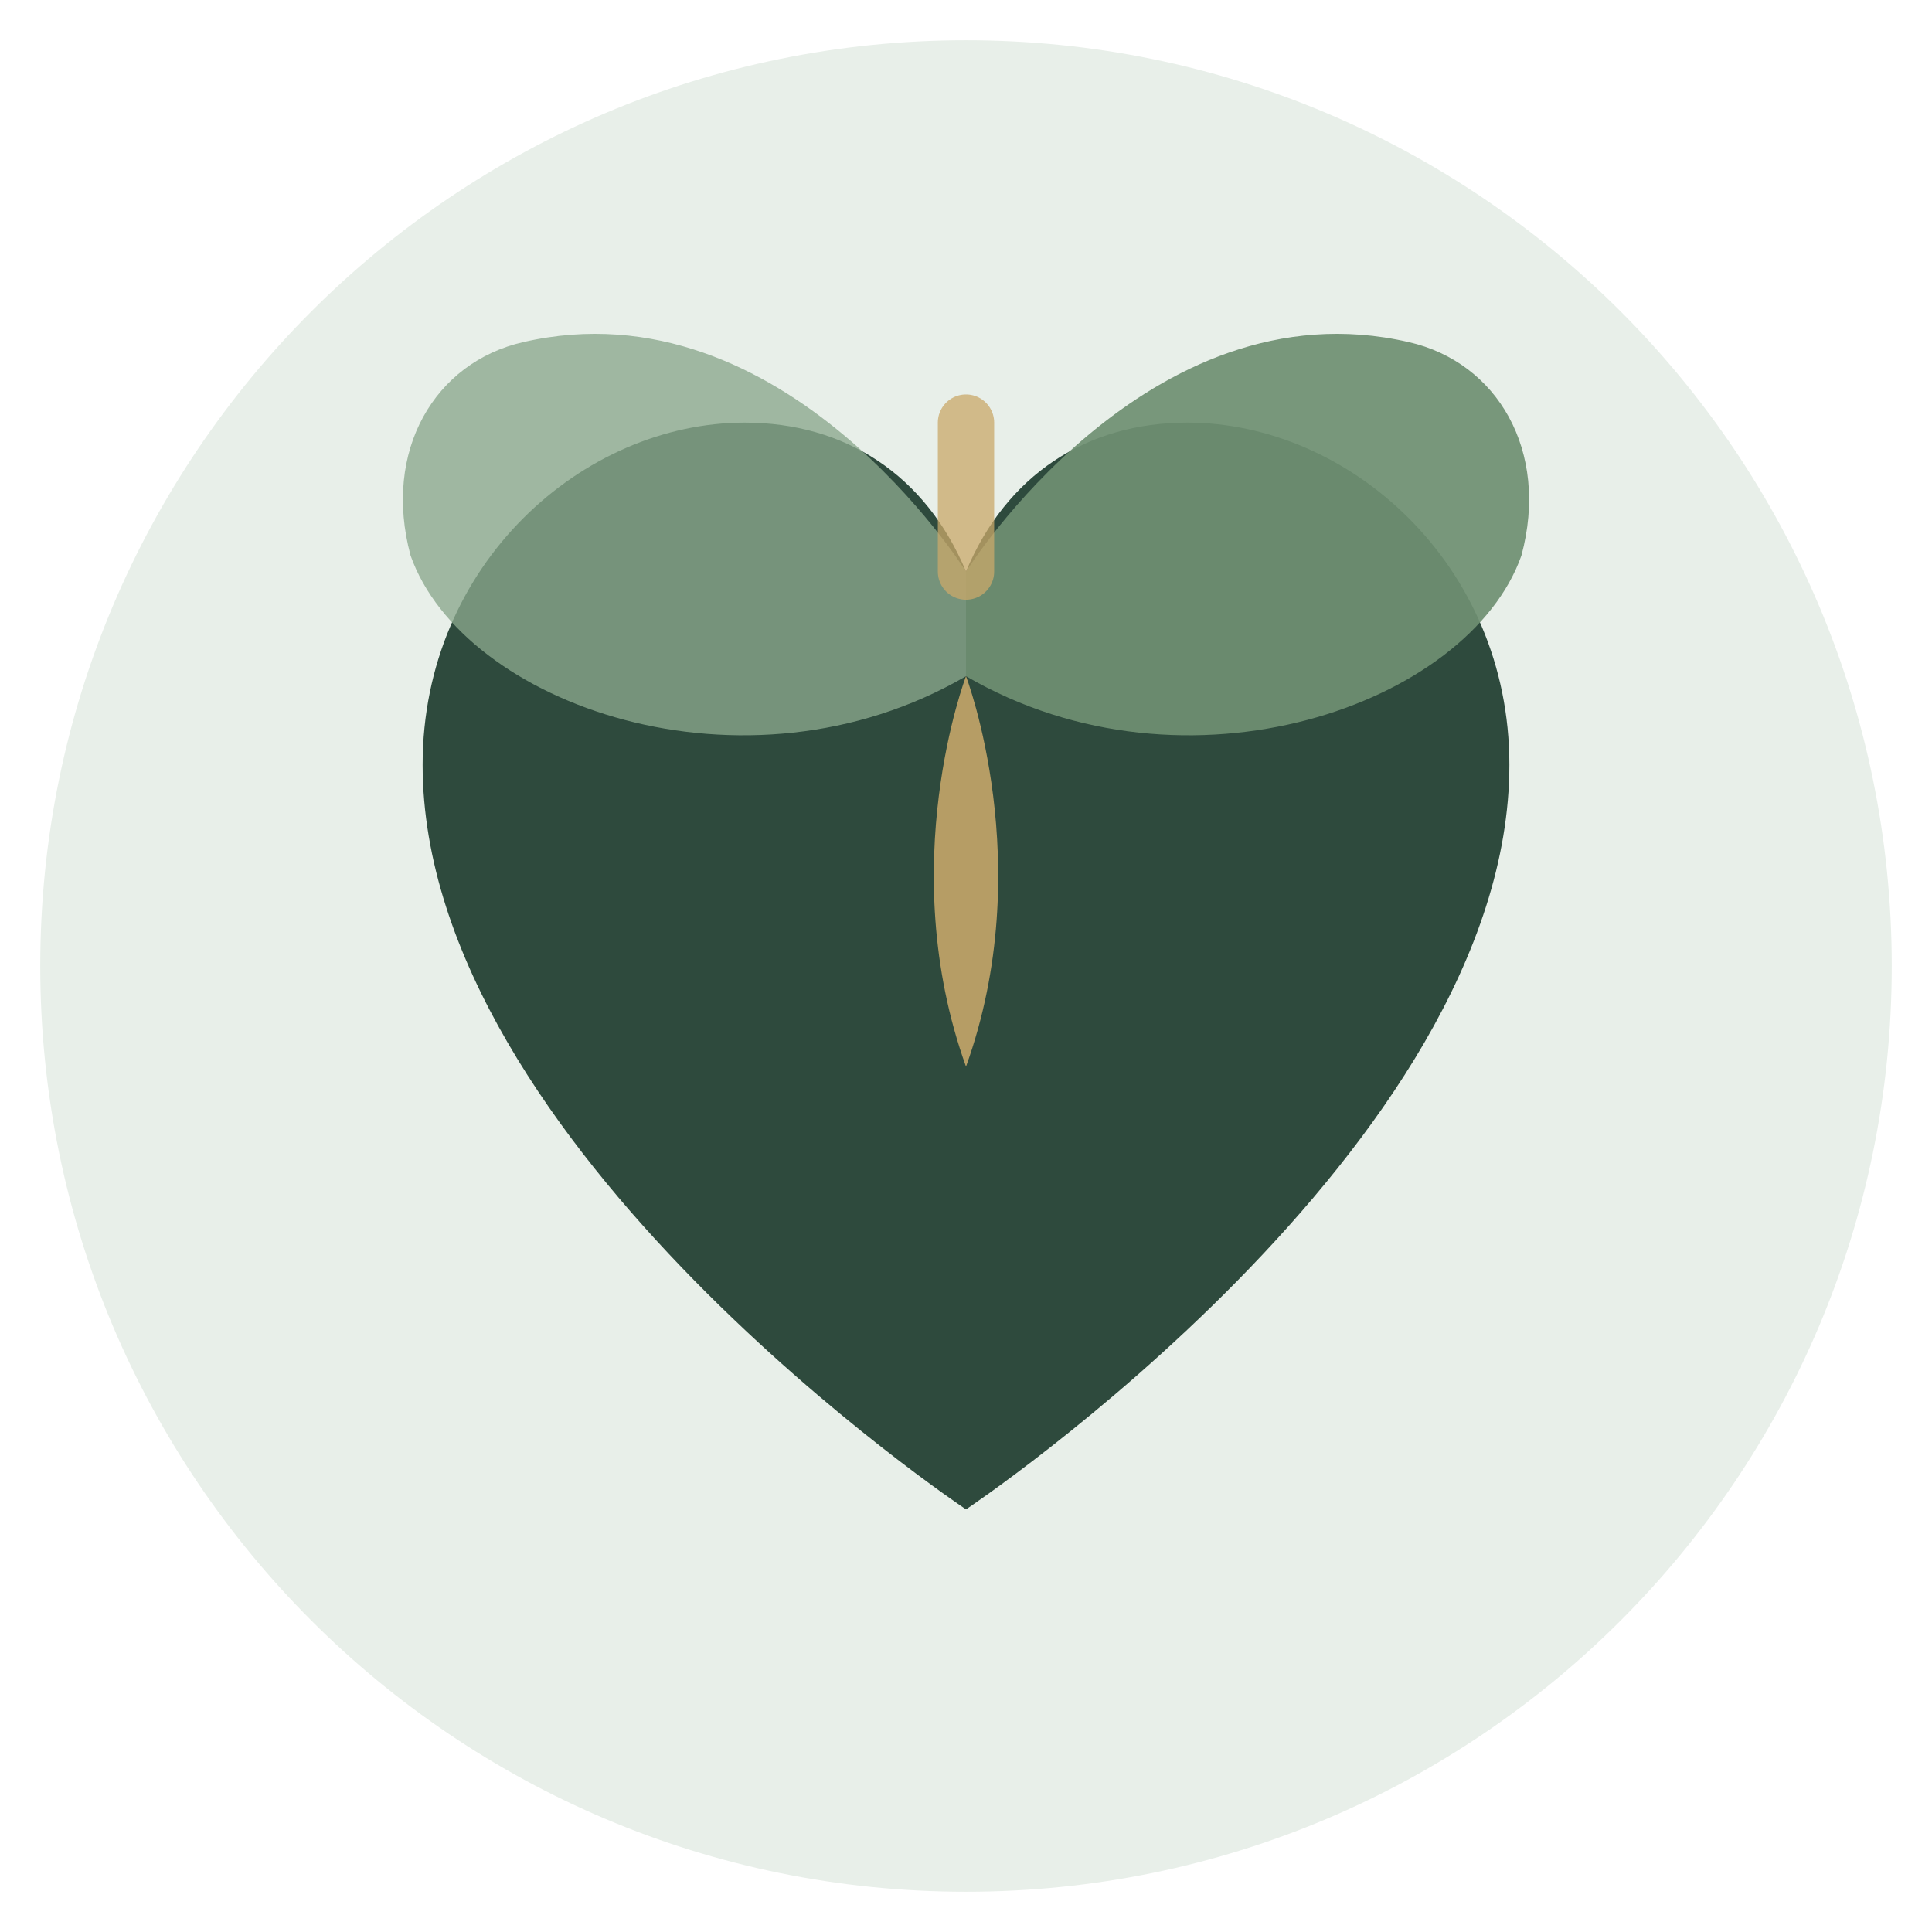
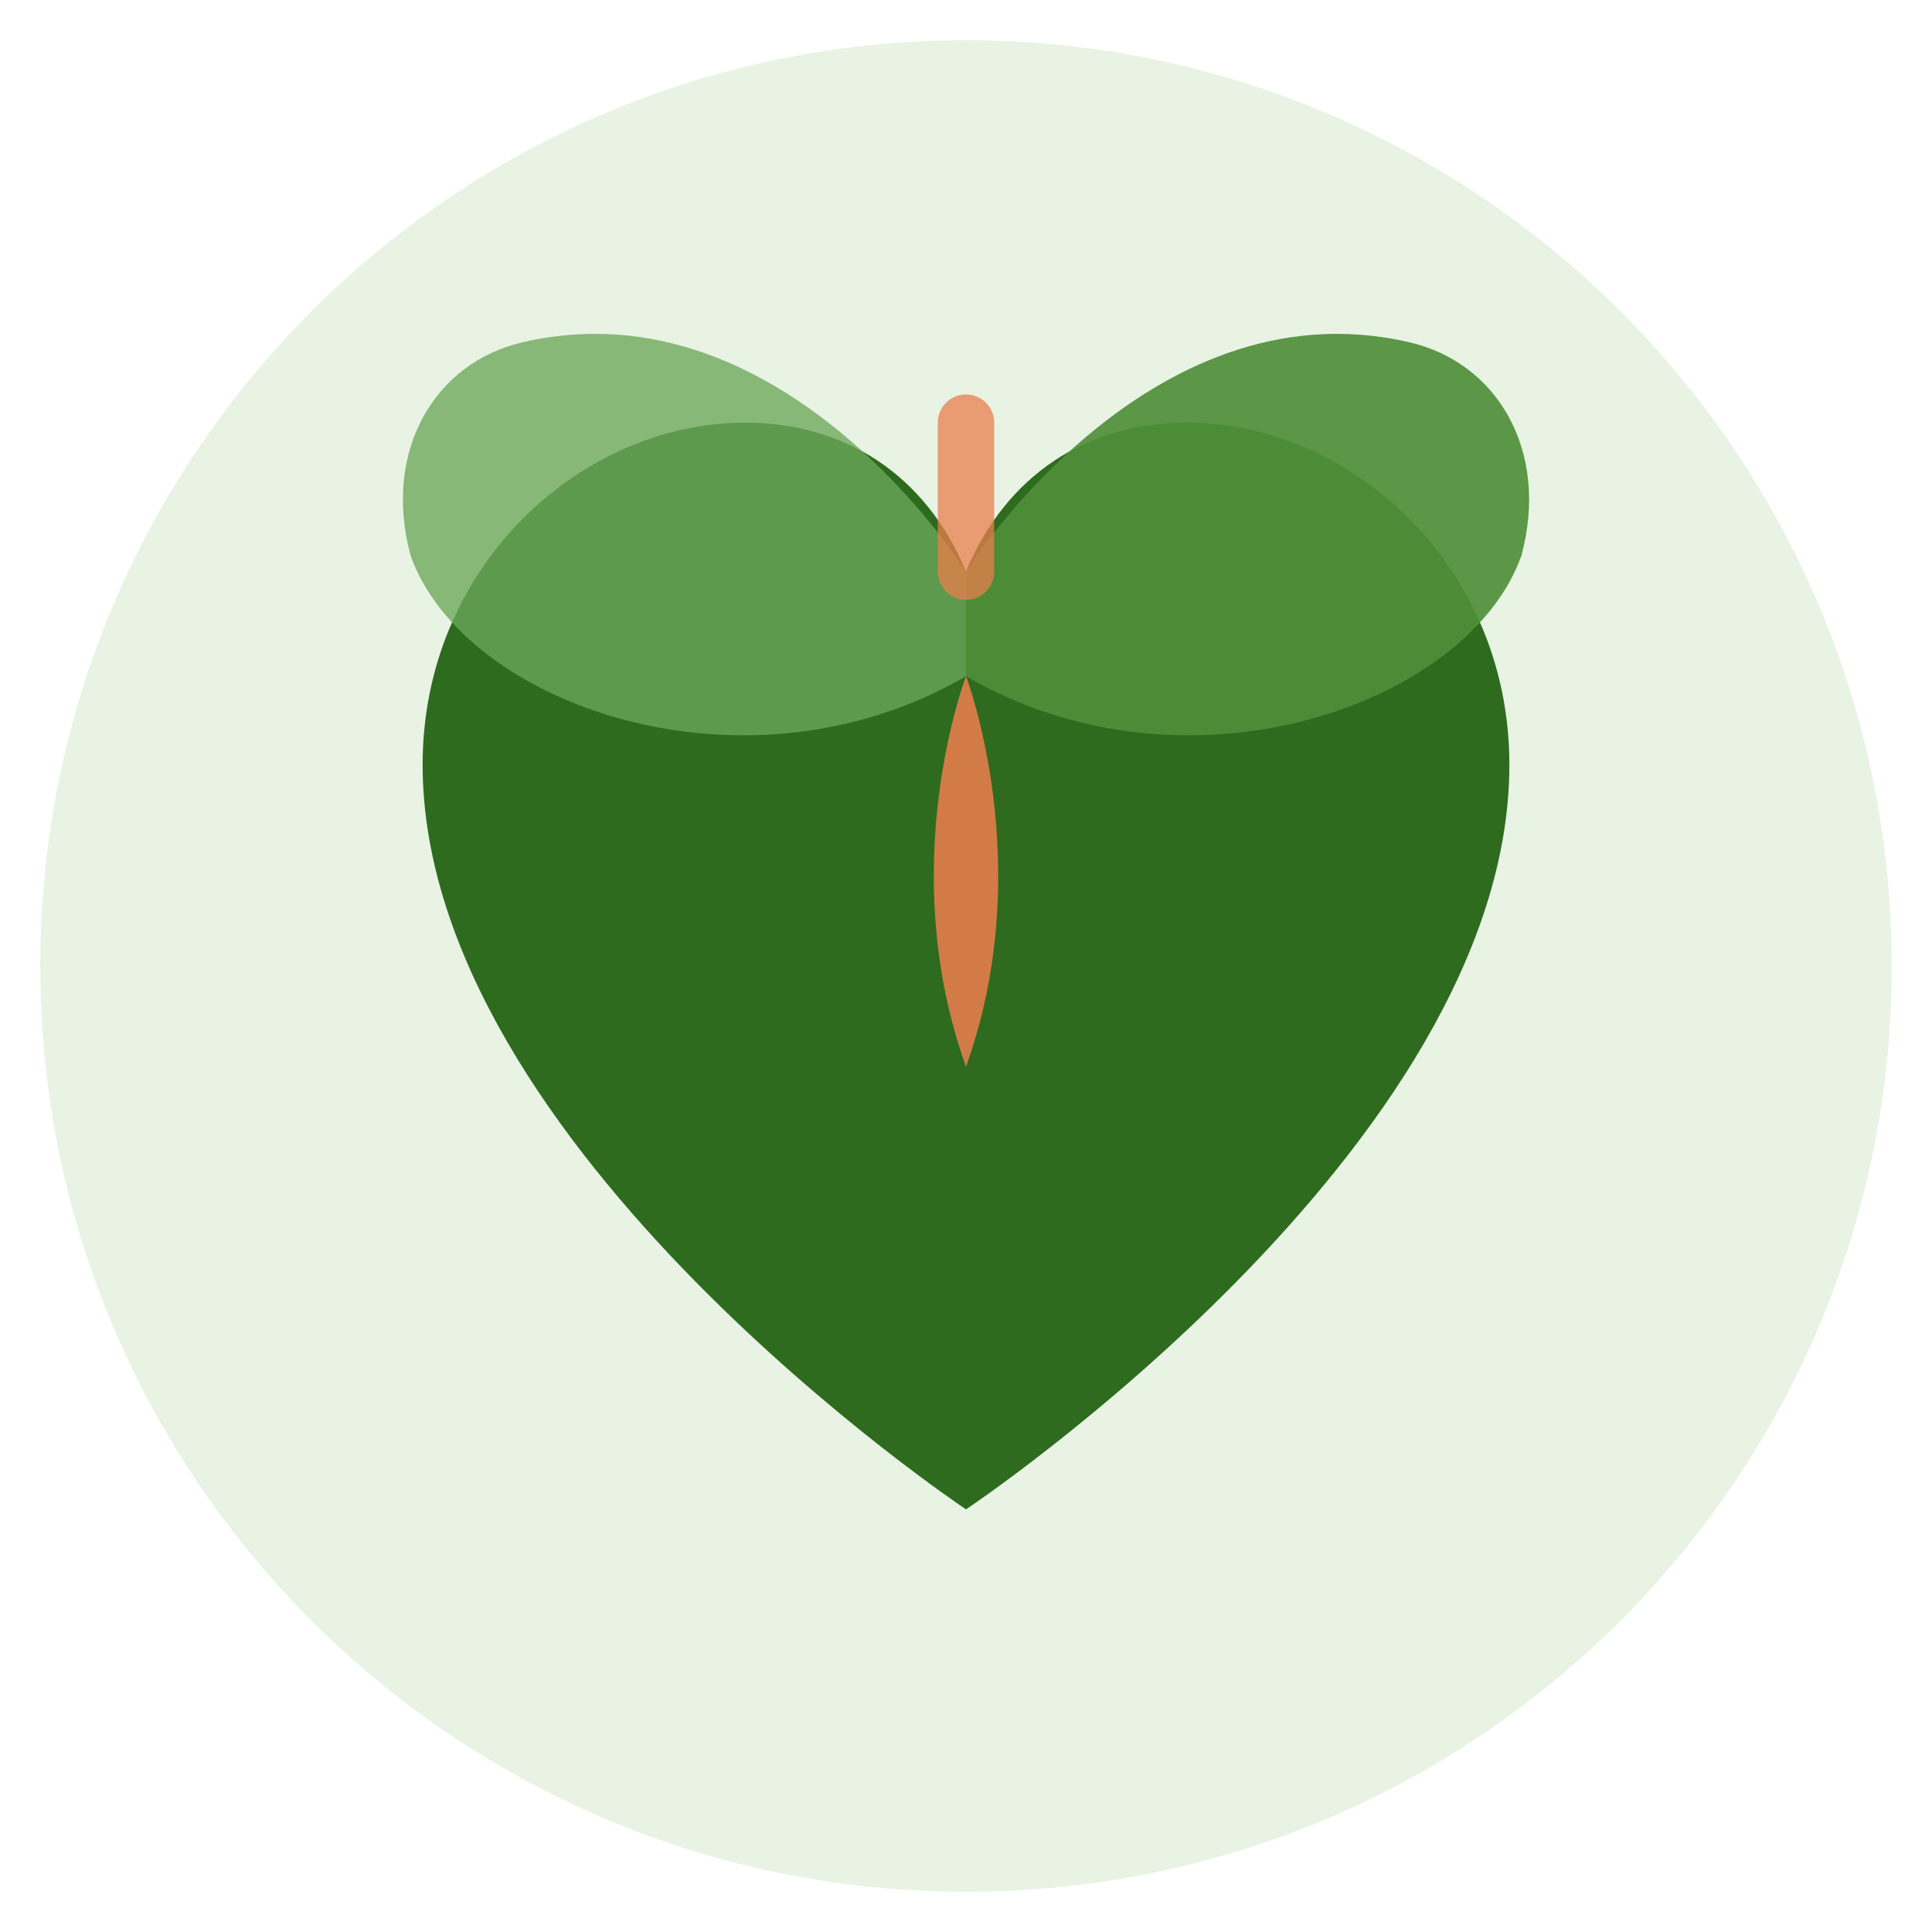
- <svg xmlns="http://www.w3.org/2000/svg" viewBox="0 0 48 48" fill="none" role="img" aria-label="Sa�de &amp; Bem">
-   <circle cx="24" cy="24" r="23" fill="#E8EFE9" />
-   <path d="M24 37.5C24 37.5 10.5 28.5 10.5 19C10.5 14 14.5 10.5 18.5 10.5C21 10.5 23 11.8 24 14.2C25 11.8 27 10.5 29.5 10.5C33.5 10.5 37.5 14 37.5 19C37.5 28.5 24 37.5 24 37.5Z" fill="#2E4A3D" />
-   <path d="M24 14.2C24 14.2 28.5 7 35 8.5C37.2 9 38.5 11.2 37.8 13.8C36.5 17.5 29.5 20 24 16.8" fill="#6F8F72" opacity="0.92" />
-   <path d="M24 14.2C24 14.2 19.5 7 13 8.5C10.8 9 9.5 11.2 10.2 13.8C11.5 17.5 18.5 20 24 16.8" fill="#8AA88D" opacity="0.78" />
-   <path d="M24 10.5V16.8C24 16.8 25.8 21.5 24 26.5C22.2 21.5 24 16.8 24 16.8Z" fill="#C9A86A" opacity="0.88" />
-   <path d="M24 10.5V14.2" stroke="#C9A86A" stroke-width="1.4" stroke-linecap="round" opacity="0.75" />
+ <svg xmlns="http://www.w3.org/2000/svg" viewBox="0 0 48 48" fill="none" role="img" aria-label="Saúde &amp; Bem">
+   <circle cx="24" cy="24" r="23" fill="#E8F3E4" />
+   <path d="M24 37.5C24 37.5 10.5 28.5 10.5 19C10.5 14 14.5 10.5 18.5 10.5C21 10.5 23 11.8 24 14.2C25 11.8 27 10.5 29.5 10.5C33.5 10.5 37.5 14 37.5 19C37.5 28.5 24 37.5 24 37.5Z" fill="#2E6B1F" />
+   <path d="M24 14.2C24 14.2 28.5 7 35 8.5C37.2 9 38.5 11.2 37.8 13.8C36.5 17.5 29.5 20 24 16.8" fill="#4F8F3A" opacity="0.92" />
+   <path d="M24 14.2C24 14.2 19.5 7 13 8.5C10.8 9 9.5 11.2 10.2 13.8C11.5 17.5 18.5 20 24 16.8" fill="#6BA85A" opacity="0.78" />
+   <path d="M24 10.5V16.8C24 16.8 25.8 21.5 24 26.5C22.2 21.5 24 16.8 24 16.8Z" fill="#E97D4B" opacity="0.88" />
+   <path d="M24 10.5V14.2" stroke="#E97D4B" stroke-width="1.4" stroke-linecap="round" opacity="0.75" />
</svg>
